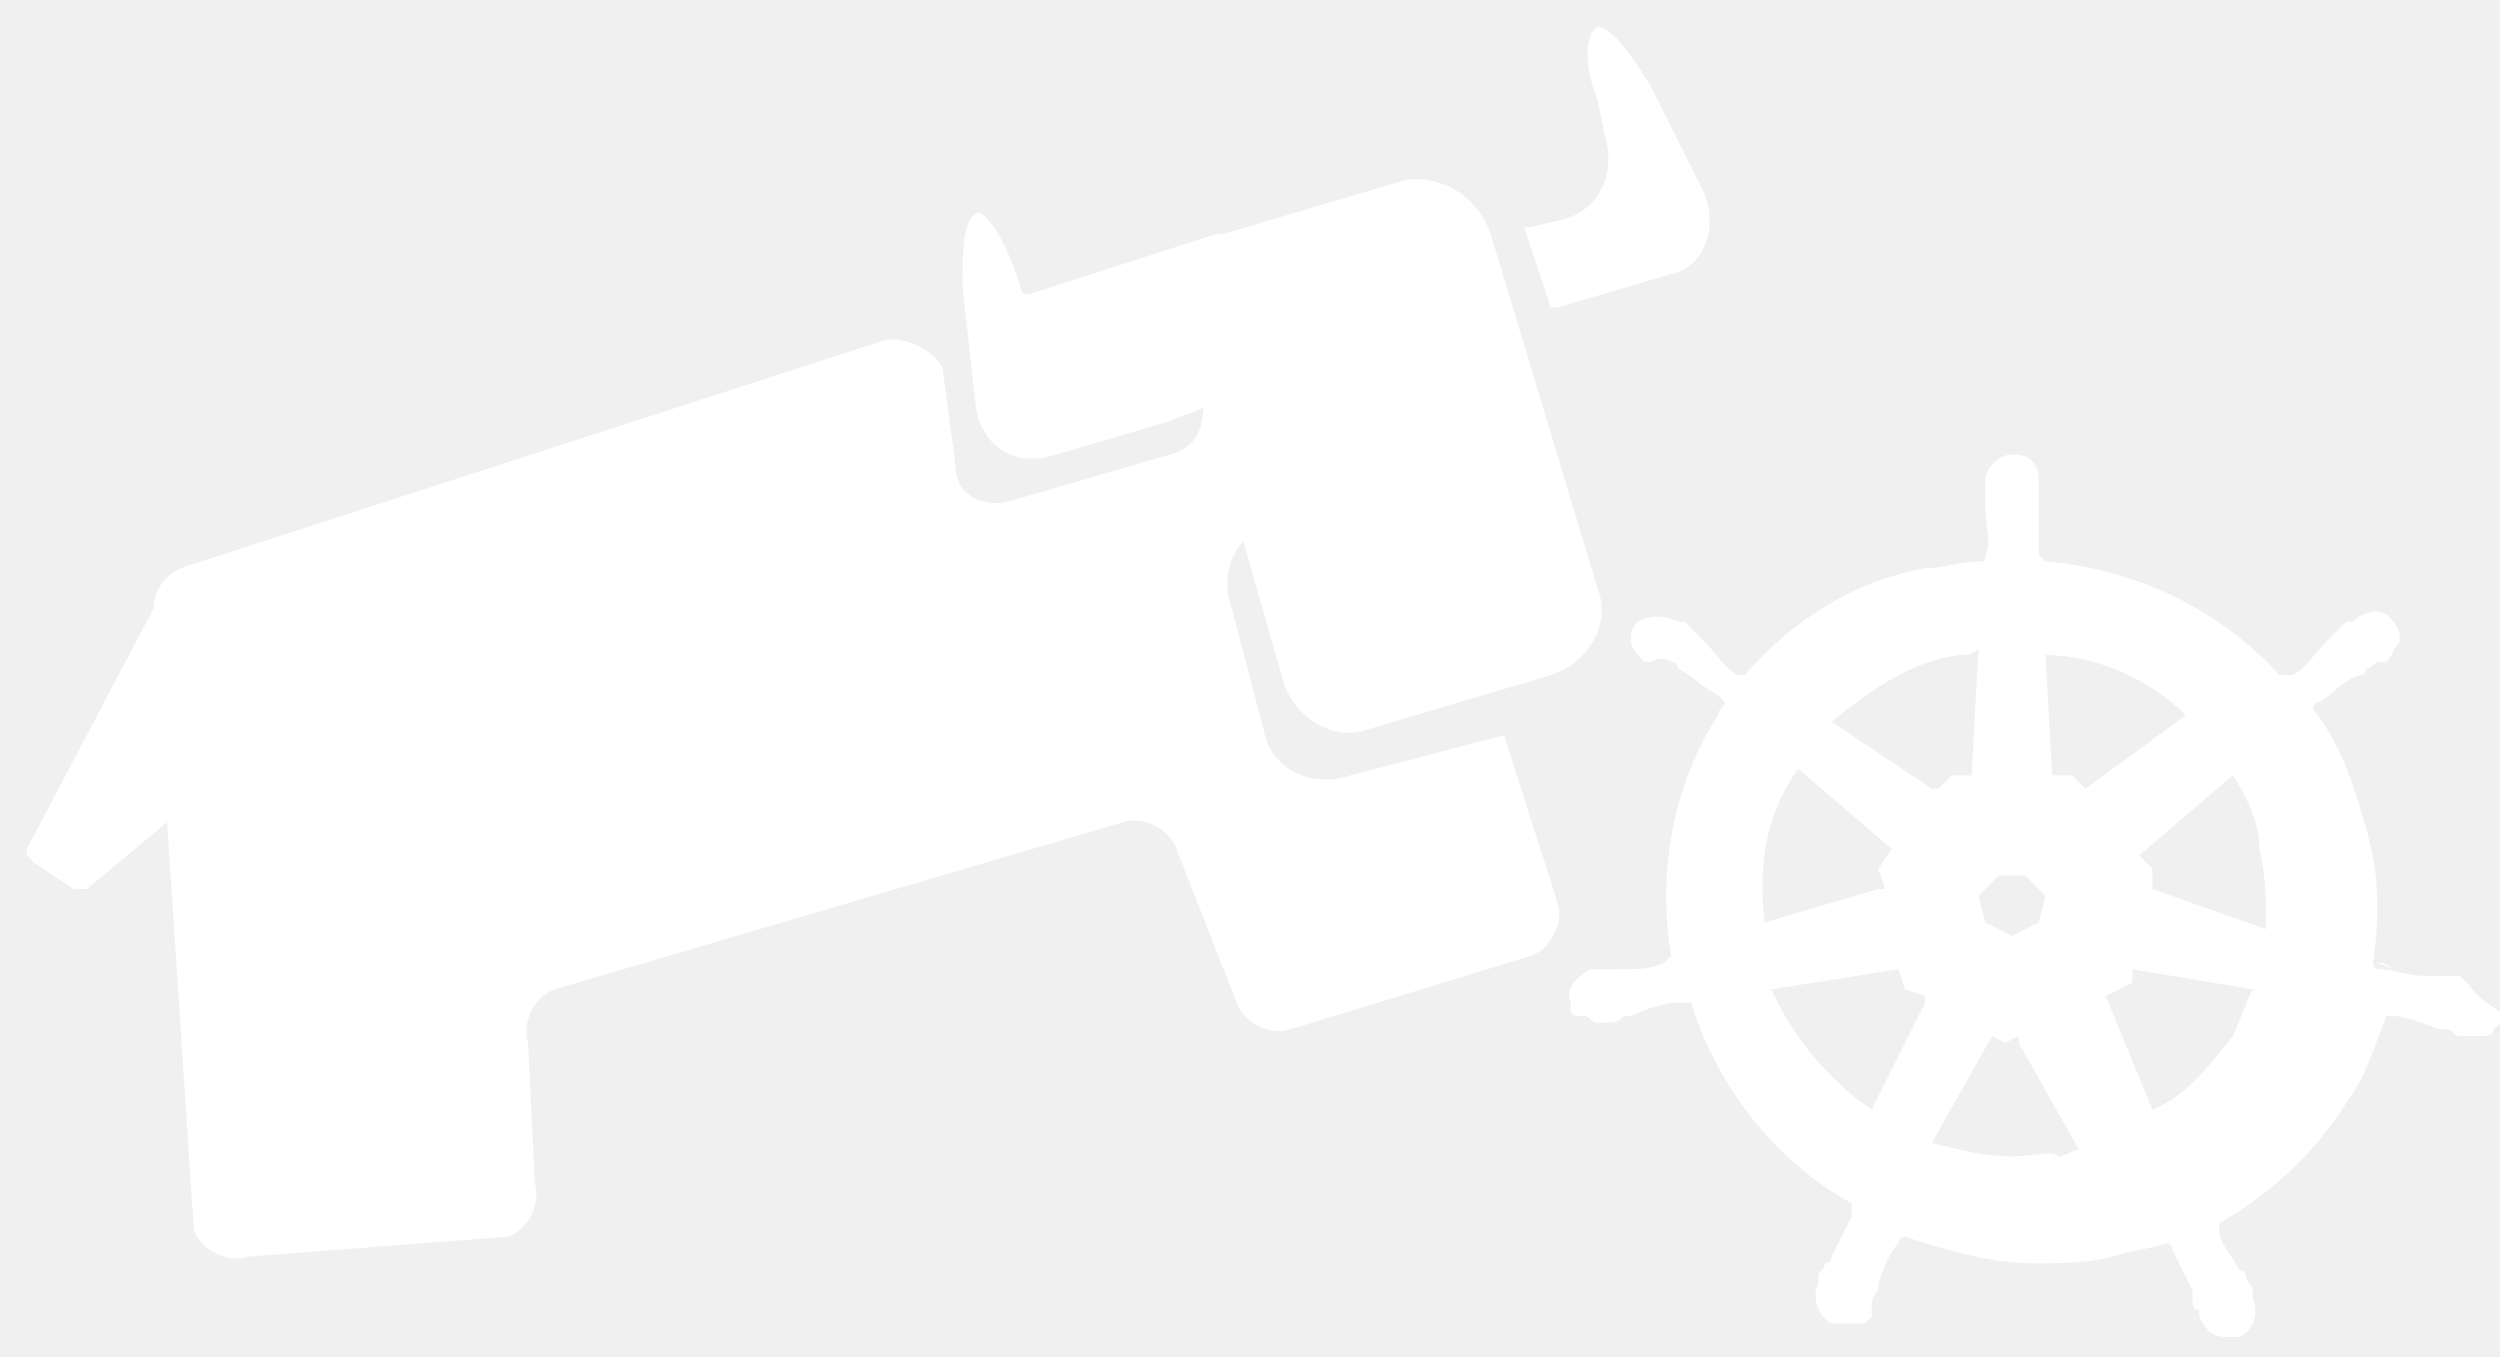
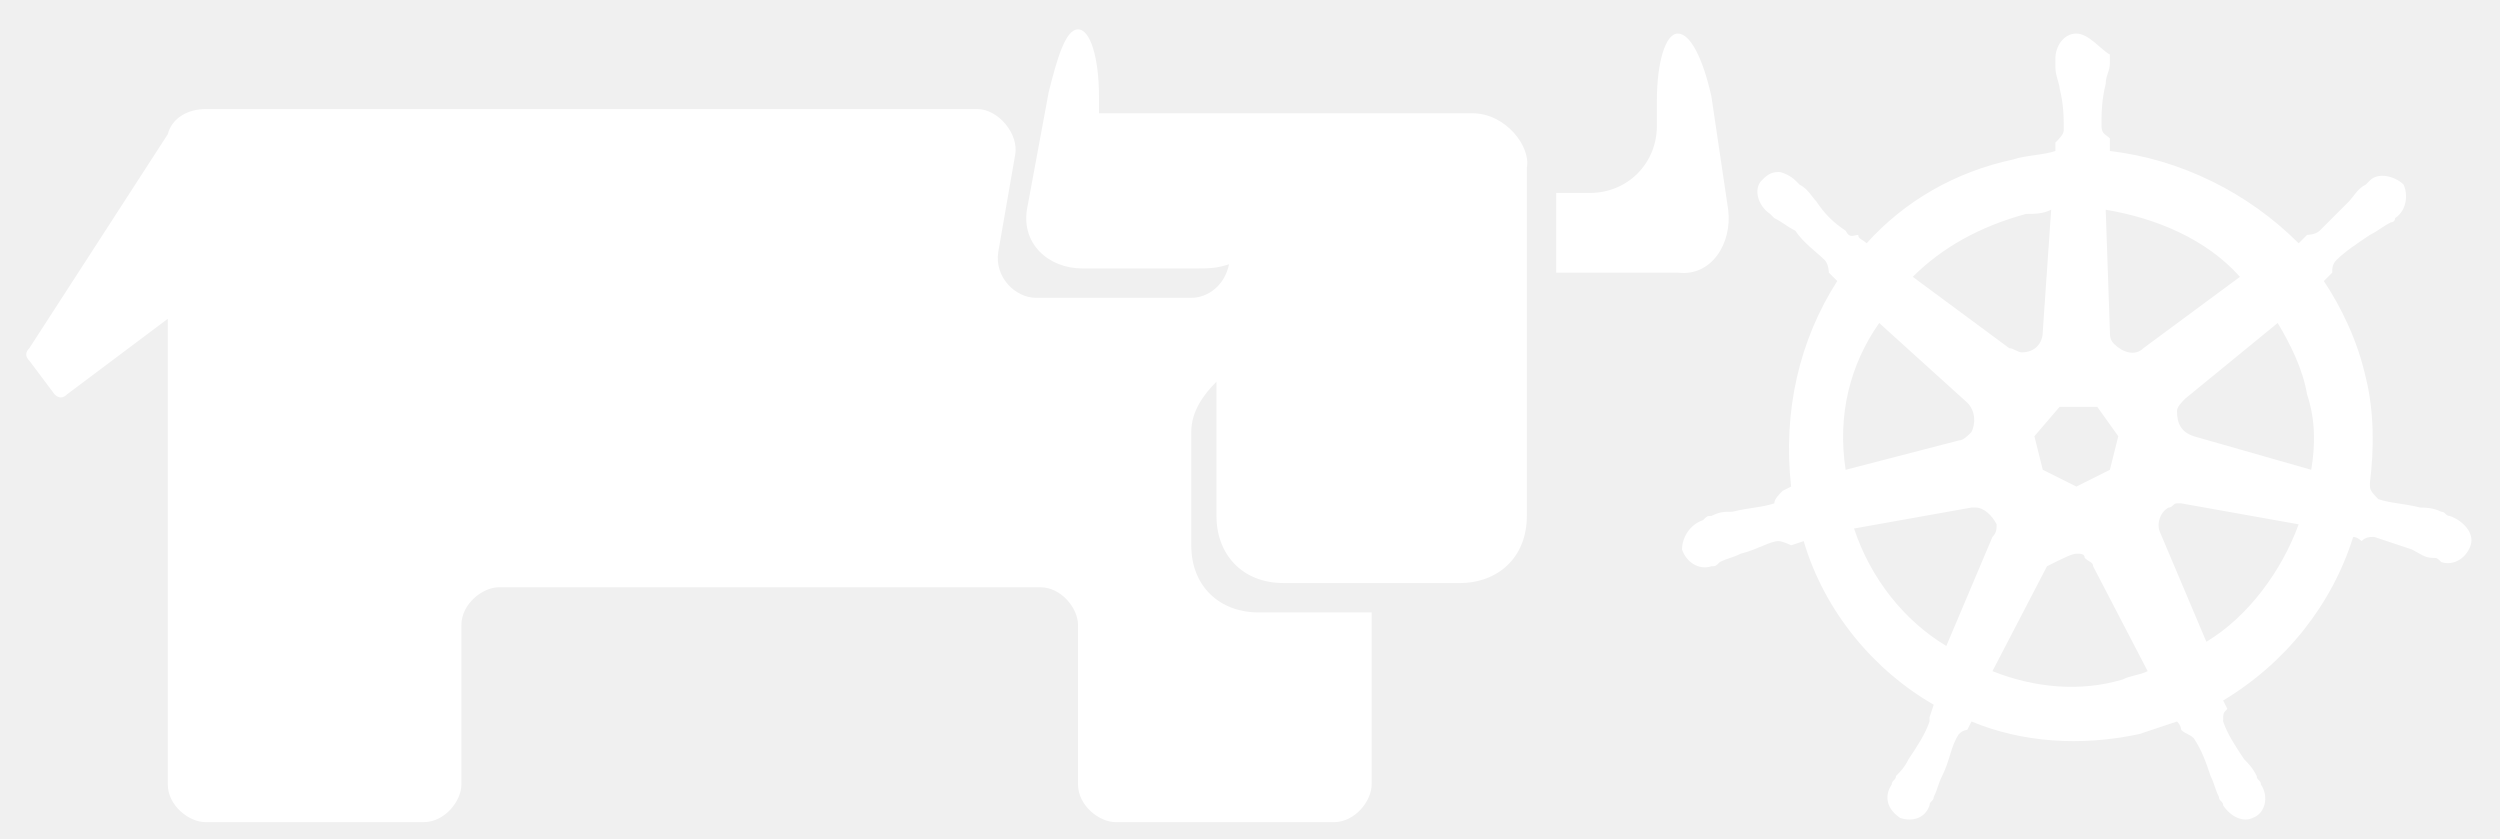
- <svg xmlns="http://www.w3.org/2000/svg" version="1.1" id="Layer_1" x="0px" y="0px" viewBox="0 0 37.4 20.3" style="enable-background:new 0 0 37.4 20.3;" xml:space="preserve">
+ <svg xmlns="http://www.w3.org/2000/svg" version="1.1" id="Layer_1" x="0px" y="0px" viewBox="0 0 59.6 20" style="enable-background:new 0 0 59.6 20;" xml:space="preserve">
  <style type="text/css">
	.st0{fill:#FFFFFF;}
</style>
-   <g>
-     <g id="surface1_1_">
-       <path class="st0" d="M25.5,2.9l-0.8-1.6c-0.3-0.5-0.6-0.9-0.8-0.9c-0.2,0.1-0.2,0.6,0,1.1L24,2c0.2,0.6-0.1,1.2-0.7,1.3l-0.4,0.1    c0,0-0.1,0-0.1,0l0.4,1.2c0,0,0.1,0,0.1,0l1.7-0.5C25.5,4,25.7,3.4,25.5,2.9" />
-       <path class="st0" d="M21,2.7l-2.7,0.8c0,0,0,0-0.1,0l-2.8,0.9c0,0-0.1,0-0.1,0l-0.1-0.3c-0.2-0.6-0.5-1-0.6-0.9    c-0.2,0.1-0.2,0.6-0.2,1.1l0.2,1.8c0.1,0.6,0.6,0.9,1.2,0.7l1.7-0.5c0.2-0.1,0.3-0.1,0.5-0.2c0,0.3-0.1,0.6-0.5,0.7l-2.4,0.7    c-0.4,0.1-0.8-0.1-0.8-0.5l-0.2-1.5C14,5.3,13.6,5,13.2,5.1L2.7,8.5C2.5,8.6,2.3,8.8,2.3,9.1l-1.9,3.6c0,0.1,0,0.1,0.1,0.2    l0.6,0.4c0.1,0,0.2,0,0.2,0l1.2-1l0.4,6.1c0.1,0.3,0.5,0.5,0.8,0.4l3.9-0.3c0.3-0.1,0.5-0.5,0.4-0.8l-0.1-2.1    c-0.1-0.3,0.1-0.7,0.4-0.8l8.5-2.5c0.3-0.1,0.7,0.1,0.8,0.4l0.9,2.3c0.1,0.3,0.5,0.5,0.8,0.4l3.6-1.1c0.3-0.1,0.5-0.5,0.4-0.8    l-0.8-2.5l-2.3,0.6c-0.6,0.2-1.2-0.1-1.3-0.7L18.4,9c-0.1-0.3,0-0.7,0.2-0.9l0.6,2.1c0.2,0.6,0.8,0.9,1.3,0.7l2.7-0.8    c0.6-0.2,0.9-0.8,0.7-1.3l-1.6-5.3C22.1,2.9,21.5,2.6,21,2.7" />
+   <g id="layer1">
+     <g id="g3052">
+       <path id="path3059" class="st0" d="M49.5,0.8c-0.3,0-0.5,0.3-0.5,0.6l0,0c0,0.1,0,0.1,0,0.2c0,0.2,0.1,0.4,0.1,0.5    c0.1,0.4,0.1,0.7,0.1,1c0,0.1-0.1,0.2-0.2,0.3v0.2c-0.3,0.1-0.7,0.1-1,0.2c-1.4,0.3-2.6,1-3.5,2c-0.1-0.1-0.2-0.1-0.2-0.2    c-0.1,0-0.2,0.1-0.3-0.1c-0.3-0.2-0.5-0.4-0.7-0.7c-0.1-0.1-0.2-0.3-0.4-0.4c-0.1-0.1-0.1-0.1-0.1-0.1c-0.1-0.1-0.3-0.2-0.4-0.2    c-0.2,0-0.3,0.1-0.4,0.2c-0.2,0.2-0.1,0.6,0.2,0.8l0,0c0.1,0.1,0.1,0.1,0.1,0.1c0.2,0.1,0.3,0.2,0.5,0.3C43,5.8,43.3,6,43.5,6.2    c0.1,0.1,0.1,0.3,0.1,0.3l0.2,0.2c-0.9,1.4-1.3,3.1-1.1,4.9l-0.2,0.1c-0.1,0.1-0.2,0.2-0.2,0.3c-0.3,0.1-0.6,0.1-1,0.2    c-0.2,0-0.3,0-0.5,0.1c-0.1,0-0.1,0-0.2,0.1l0,0l0,0c-0.3,0.1-0.5,0.4-0.5,0.7c0.1,0.3,0.4,0.5,0.7,0.4l0,0l0,0    c0.1,0,0.1,0,0.2-0.1c0.2-0.1,0.3-0.1,0.5-0.2c0.4-0.1,0.7-0.3,0.9-0.3c0.1,0,0.3,0.1,0.3,0.1l0.3-0.1c0.5,1.7,1.7,3.1,3.1,3.9    l-0.1,0.3C46,17,46,17.1,46,17.2c-0.1,0.3-0.3,0.6-0.5,0.9c-0.1,0.2-0.2,0.3-0.3,0.4c0,0.1-0.1,0.1-0.1,0.2    c-0.2,0.3-0.1,0.6,0.2,0.8c0.3,0.1,0.6,0,0.7-0.3l0,0l0,0c0-0.1,0.1-0.1,0.1-0.2c0.1-0.2,0.1-0.3,0.2-0.5c0.2-0.4,0.2-0.7,0.4-1    c0.1-0.1,0.2-0.1,0.2-0.1l0.1-0.2c1.2,0.5,2.6,0.6,4,0.3c0.3-0.1,0.6-0.2,0.9-0.3c0.1,0.1,0.1,0.2,0.1,0.2    c0.1,0.1,0.2,0.1,0.3,0.2c0.2,0.3,0.3,0.6,0.4,0.9c0.1,0.2,0.1,0.3,0.2,0.5c0,0.1,0.1,0.1,0.1,0.2c0.2,0.3,0.5,0.4,0.7,0.3    c0.3-0.1,0.4-0.5,0.2-0.8c0-0.1-0.1-0.1-0.1-0.2c-0.1-0.2-0.2-0.3-0.3-0.4c-0.2-0.3-0.4-0.6-0.5-0.9C53,17,53,17,53.1,16.9    c0,0-0.1-0.2-0.1-0.2c1.5-0.9,2.6-2.3,3.1-3.9c0.1,0,0.2,0.1,0.2,0.1c0.1-0.1,0.2-0.1,0.3-0.1c0.3,0.1,0.6,0.2,0.9,0.3    c0.2,0.1,0.3,0.2,0.5,0.2c0.1,0,0.1,0,0.2,0.1l0,0l0,0c0.3,0.1,0.6-0.1,0.7-0.4c0.1-0.3-0.2-0.6-0.5-0.7c-0.1,0-0.1-0.1-0.2-0.1    c-0.2-0.1-0.4-0.1-0.5-0.1c-0.4-0.1-0.7-0.1-1-0.2c-0.1-0.1-0.2-0.2-0.2-0.3v-0.1c0.1-0.8,0.1-1.7-0.1-2.5c-0.2-0.9-0.6-1.7-1-2.3    c0.1-0.1,0.2-0.2,0.2-0.2c0-0.1,0-0.2,0.1-0.3c0.2-0.2,0.5-0.4,0.8-0.6c0.2-0.1,0.3-0.2,0.5-0.3c0.1,0,0.1-0.1,0.1-0.1    c0.3-0.2,0.3-0.6,0.2-0.8c-0.2-0.2-0.6-0.3-0.8-0.1c-0.1,0.1-0.1,0.1-0.1,0.1c-0.2,0.1-0.3,0.3-0.4,0.4c-0.3,0.3-0.5,0.5-0.7,0.7    c-0.1,0.1-0.3,0.1-0.3,0.1l-0.2,0.2c-1.2-1.2-2.8-2-4.5-2.2c0-0.1,0-0.2,0-0.3c-0.1-0.1-0.2-0.1-0.2-0.3c0-0.3,0-0.6,0.1-1    c0-0.2,0.1-0.3,0.1-0.5c0-0.1,0-0.1,0-0.2C50.1,1.2,49.8,0.8,49.5,0.8L49.5,0.8z M48.9,5l-0.2,2.9l0,0c0,0.3-0.2,0.5-0.5,0.5    c-0.1,0-0.2-0.1-0.3-0.1l0,0l-2.3-1.7c0.7-0.7,1.6-1.2,2.7-1.5C48.5,5.1,48.7,5.1,48.9,5z M50.2,5c1.2,0.2,2.4,0.7,3.2,1.6    l-2.3,1.7l0,0c-0.2,0.2-0.5,0.1-0.7-0.1c-0.1-0.1-0.1-0.2-0.1-0.3l0,0L50.2,5z M44.8,7.7l2.1,1.9l0,0c0.2,0.2,0.2,0.5,0.1,0.7    c-0.1,0.1-0.2,0.2-0.3,0.2l0,0L44,11.2C43.8,9.9,44.1,8.7,44.8,7.7z M54.3,7.7c0.3,0.5,0.6,1.1,0.7,1.7c0.2,0.6,0.2,1.2,0.1,1.8    l-2.8-0.8l0,0c-0.3-0.1-0.4-0.3-0.4-0.6c0-0.1,0.1-0.2,0.2-0.3l0,0L54.3,7.7L54.3,7.7z M49.1,9.7H50l0.5,0.7l-0.2,0.8l-0.8,0.4    l-0.8-0.4l-0.2-0.8L49.1,9.7z M51.9,12c0.1,0,0.1,0,0.1,0l0,0l2.8,0.5c-0.4,1.1-1.2,2.2-2.2,2.8l-1.1-2.6l0,0    c-0.1-0.2,0-0.5,0.2-0.6C51.8,12.1,51.8,12,51.9,12L51.9,12z M47.1,12.1c0.2,0,0.4,0.2,0.5,0.4c0,0.1,0,0.2-0.1,0.3l0,0l-1.1,2.6    c-1-0.6-1.8-1.6-2.2-2.8l2.8-0.5l0,0C47.1,12.1,47.1,12.1,47.1,12.1L47.1,12.1z M49.5,13.2c0.1,0,0.2,0,0.2,0.1    c0.1,0.1,0.2,0.1,0.2,0.2l0,0l1.3,2.5c-0.2,0.1-0.4,0.1-0.6,0.2c-1,0.3-2.1,0.2-3.1-0.2l1.3-2.5l0,0    C49.2,13.3,49.4,13.2,49.5,13.2z" />
    </g>
-     <path class="st0" d="M36.9,14.7C36.9,14.7,36.9,14.7,36.9,14.7c0,0-0.1-0.1-0.1-0.1c0,0,0,0,0,0c0,0-0.1,0-0.1,0c0,0,0,0,0,0l0,0   l0,0l0,0c0,0,0,0,0,0c0,0-0.1,0-0.1,0c-0.1,0-0.2,0-0.2,0c0,0-0.1,0-0.1,0l0,0c-0.3,0-0.5-0.1-0.7-0.1c-0.1,0-0.1-0.1-0.1-0.1   c0.1-0.7,0.1-1.3-0.1-2c-0.2-0.7-0.4-1.3-0.8-1.8c0,0,0-0.1,0.1-0.1c0.2-0.1,0.3-0.3,0.6-0.4l0,0c0,0,0.1,0,0.1-0.1   c0.1,0,0.1-0.1,0.2-0.1c0,0,0,0,0.1,0c0,0,0,0,0,0c0,0,0,0,0,0c0,0,0,0,0,0l0,0l0,0c0.1-0.1,0.1-0.2,0.2-0.3c0-0.1,0-0.2-0.1-0.3   c-0.1-0.2-0.4-0.2-0.6,0l0,0l0,0c0,0,0,0,0,0c0,0,0,0,0,0c0,0,0,0,0,0c0,0,0,0-0.1,0c-0.1,0.1-0.1,0.1-0.2,0.2c0,0-0.1,0.1-0.1,0.1   l0,0c-0.2,0.2-0.3,0.4-0.5,0.5c-0.1,0-0.1,0-0.2,0c-0.9-1-2.2-1.6-3.5-1.7c0,0-0.1-0.1-0.1-0.1c0-0.2,0-0.4,0-0.7l0,0   c0,0,0-0.1,0-0.1c0-0.1,0-0.2,0-0.2c0,0,0,0,0-0.1c0,0,0,0,0,0c0,0,0,0,0,0l0,0c0-0.1,0-0.2-0.1-0.3c-0.1-0.1-0.2-0.1-0.3-0.1   c-0.2,0-0.4,0.2-0.4,0.4l0,0v0c0,0,0,0,0,0c0,0,0,0.1,0,0.1c0,0.1,0,0.2,0,0.2c0,0,0,0.1,0,0.1l0,0c0,0.3,0.1,0.5,0,0.7   c0,0.1,0,0.1-0.1,0.1c-0.3,0-0.5,0.1-0.8,0.1l0,0c-1.1,0.2-2,0.8-2.7,1.6c0,0-0.1,0-0.1,0c-0.2-0.1-0.3-0.3-0.5-0.5l0,0   c0,0-0.1-0.1-0.1-0.1c-0.1-0.1-0.1-0.1-0.2-0.2c0,0,0,0-0.1,0c0,0,0,0,0,0l0,0l0,0c-0.2-0.1-0.4-0.1-0.6,0   c-0.1,0.1-0.1,0.2-0.1,0.3c0,0.1,0.1,0.2,0.2,0.3c0,0,0,0,0,0c0,0,0,0,0,0c0,0,0,0,0.1,0C24.9,9.8,25,9.9,25,9.9c0,0,0.1,0,0.1,0.1   l0,0c0.2,0.1,0.4,0.3,0.6,0.4c0,0,0.1,0.1,0.1,0.1c0,0.1-0.1,0.1-0.1,0.2c-0.7,1.1-0.9,2.4-0.7,3.6c0,0-0.1,0.1-0.1,0.1   c-0.2,0.1-0.4,0.1-0.7,0.1l0,0c0,0-0.1,0-0.1,0c-0.1,0-0.2,0-0.2,0c0,0,0,0-0.1,0c0,0,0,0,0,0l0,0l0,0c-0.2,0.1-0.4,0.3-0.3,0.5   c0,0,0,0,0,0.1c0,0,0,0,0,0c0,0,0,0.1,0.1,0.1c0,0,0,0,0,0c0,0,0,0,0.1,0c0.1,0,0.1,0.1,0.2,0.1c0,0,0.1,0,0.1,0c0,0,0,0,0,0   c0,0,0,0,0,0c0,0,0.1,0,0.1,0c0.1,0,0.2-0.1,0.2-0.1c0,0,0.1,0,0.1,0l0,0c0.2-0.1,0.5-0.2,0.7-0.2c0.1,0,0.1,0,0.2,0   c0.4,1.3,1.3,2.4,2.4,3c0,0,0,0.1,0,0.2c-0.1,0.2-0.2,0.4-0.3,0.6l0,0c0,0,0,0.1-0.1,0.1c0,0.1-0.1,0.1-0.1,0.2c0,0,0,0,0,0.1   c0,0,0,0,0,0c-0.1,0.2,0,0.5,0.2,0.6c0,0,0.1,0,0.2,0c0,0,0,0,0.1,0c0,0,0,0,0,0c0,0,0,0,0.1,0c0,0,0,0,0,0c0,0,0,0,0.1,0   c0,0,0,0,0.1-0.1c0,0,0,0,0-0.1c0,0,0,0,0,0l0,0l0,0c0,0,0,0,0,0c0,0,0,0,0-0.1c0-0.1,0.1-0.2,0.1-0.2c0,0,0-0.1,0-0.1l0,0   c0.1-0.3,0.2-0.5,0.3-0.6c0-0.1,0.1-0.1,0.1-0.1c0.6,0.2,1.3,0.4,1.9,0.4c0.4,0,0.8,0,1.2-0.1c0.3-0.1,0.5-0.1,0.8-0.2c0,0,0,0,0,0   c0,0,0,0,0,0c0,0,0.1,0,0.1,0.1c0.1,0.2,0.2,0.4,0.3,0.6l0,0c0,0,0,0.1,0,0.1c0,0.1,0,0.2,0.1,0.2c0,0,0,0,0,0.1c0,0,0,0,0,0h0   c0.1,0.2,0.2,0.3,0.4,0.3c0.1,0,0.1,0,0.2,0c0.2-0.1,0.3-0.3,0.2-0.6l0,0l0,0c0,0,0,0,0,0c0,0,0,0,0-0.1c0-0.1-0.1-0.1-0.1-0.2   c0,0,0-0.1-0.1-0.1l0,0c-0.1-0.2-0.3-0.4-0.3-0.6c0-0.1,0-0.1,0-0.1c0.7-0.4,1.4-1,1.9-1.8c0.3-0.4,0.4-0.8,0.6-1.3   c0,0,0.1,0,0.1,0c0.2,0,0.4,0.1,0.7,0.2l0,0c0,0,0.1,0,0.1,0c0.1,0,0.1,0.1,0.2,0.1c0,0,0,0,0.1,0c0,0,0,0,0.1,0v0c0,0,0.1,0,0.1,0   c0.1,0,0.2,0,0.2-0.1c0.1-0.1,0.2-0.1,0.2-0.2C37,14.9,37,14.8,36.9,14.7z M26.9,11.5l1.4,1.2c0,0,0,0,0,0L28.1,13l0.1,0.3   c0,0,0,0-0.1,0l-1.7,0.5C26.3,13,26.4,12.2,26.9,11.5z M30.5,13.8l-0.4,0.2l-0.4-0.2l-0.1-0.4l0.3-0.3h0.4l0.3,0.3L30.5,13.8z    M36.3,14.5c0,0,0.1,0,0.1,0C36.4,14.5,36.4,14.5,36.3,14.5z M35.5,14.4c0.1,0,0.2,0,0.3,0.1C35.6,14.4,35.5,14.4,35.5,14.4z    M35.8,14.5c0.1,0,0.1,0,0.2,0C36,14.5,35.9,14.5,35.8,14.5z M32.2,13.3L32.2,13.3L32.2,13.3C32.1,13.3,32.1,13.3,32.2,13.3l0-0.3   L32,12.8c0,0,0,0,0,0l1.4-1.2c0.2,0.3,0.4,0.7,0.4,1.1c0.1,0.4,0.1,0.8,0.1,1.2L32.2,13.3z M30.4,8C30.4,7.9,30.4,7.9,30.4,8   C30.4,7.9,30.4,7.9,30.4,8z M25,15C25,15,25,15,25,15C25,15,25,15,25,15z M28.4,14.5C28.4,14.5,28.4,14.5,28.4,14.5l0.1,0.3   l0.3,0.1c0,0,0,0.1,0,0.1l0,0L28,16.6c-0.6-0.4-1.2-1.1-1.5-1.8L28.4,14.5z M33.2,19C33.2,19,33.2,19,33.2,19   C33.2,19,33.2,19,33.2,19z M35.6,9.1C35.6,9.1,35.5,9,35.6,9.1C35.5,9,35.6,9.1,35.6,9.1z M35.5,9c0,0-0.1,0-0.1,0   C35.4,9,35.4,9,35.5,9z M35.3,9C35.3,9,35.3,9,35.3,9C35.3,9,35.3,9,35.3,9C35.3,9,35.3,9,35.3,9z M32.7,10.7l-1.5,1.1c0,0,0,0,0,0   L31,11.6h-0.3c0,0,0,0,0,0l-0.1-1.8C31.4,9.8,32.2,10.2,32.7,10.7z M29.3,9.8C29.3,9.8,29.3,9.8,29.3,9.8c0.1,0,0.2,0,0.3-0.1   l-0.1,1.8c0,0,0,0,0,0.1h-0.3L29,11.8c0,0,0,0-0.1,0l-1.5-1C28,10.3,28.6,9.9,29.3,9.8z M30.1,17.3c-0.4,0-0.8-0.1-1.2-0.2l0.9-1.6   c0,0,0,0,0,0l0.2,0.1l0.2-0.1c0,0,0,0,0,0.1l0.9,1.6c-0.1,0-0.2,0.1-0.3,0.1C30.7,17.2,30.4,17.3,30.1,17.3z M32.2,16.6l-0.7-1.7   c0,0,0,0,0,0l0.4-0.2v-0.2l1.8,0.3c-0.1,0.2-0.2,0.5-0.3,0.7C33,16,32.7,16.4,32.2,16.6z" />
  </g>
+   <path class="st0" d="M40,6.5h-2.7c-0.1,0-0.1,0-0.2,0V4.6c0.1,0,0.1,0,0.2,0h0.6c0.9,0,1.6-0.7,1.6-1.6V2.4c0-0.9,0.2-1.6,0.5-1.6  c0.3,0,0.6,0.6,0.8,1.5L41.2,5C41.3,5.8,40.8,6.6,40,6.5z M35.1,2.7h-4.2h-0.2h-4.3c-0.1,0-0.1,0-0.2,0V2.3c0-0.9-0.2-1.6-0.5-1.6  S25.2,1.4,25,2.2l-0.5,2.7c-0.2,0.9,0.5,1.5,1.3,1.5h2.7c0.3,0,0.5,0,0.8-0.1c-0.1,0.5-0.5,0.8-0.9,0.8h-3.7c-0.5,0-1-0.5-0.9-1.1  l0.4-2.3c0.1-0.5-0.4-1.1-0.9-1.1H4.9C4.5,2.6,4.1,2.8,4,3.2L0.7,8.3c-0.1,0.1-0.1,0.2,0,0.3l0.6,0.8c0.1,0.1,0.2,0.1,0.3,0L4,7.6  v11.1c0,0.5,0.5,0.9,0.9,0.9h5.2c0.5,0,0.9-0.5,0.9-0.9v-3.8c0-0.5,0.5-0.9,0.9-0.9h12.9c0.5,0,0.9,0.5,0.9,0.9v3.8  c0,0.5,0.5,0.9,0.9,0.9h5.2c0.5,0,0.9-0.5,0.9-0.9v-4.1h-2.7c-0.9,0-1.6-0.6-1.6-1.6v-2.7c0-0.5,0.3-0.9,0.6-1.2v3.2  c0,0.9,0.6,1.6,1.6,1.6h4.2c0.9,0,1.6-0.6,1.6-1.6V4C36.5,3.5,35.9,2.7,35.1,2.7z" />
</svg>
